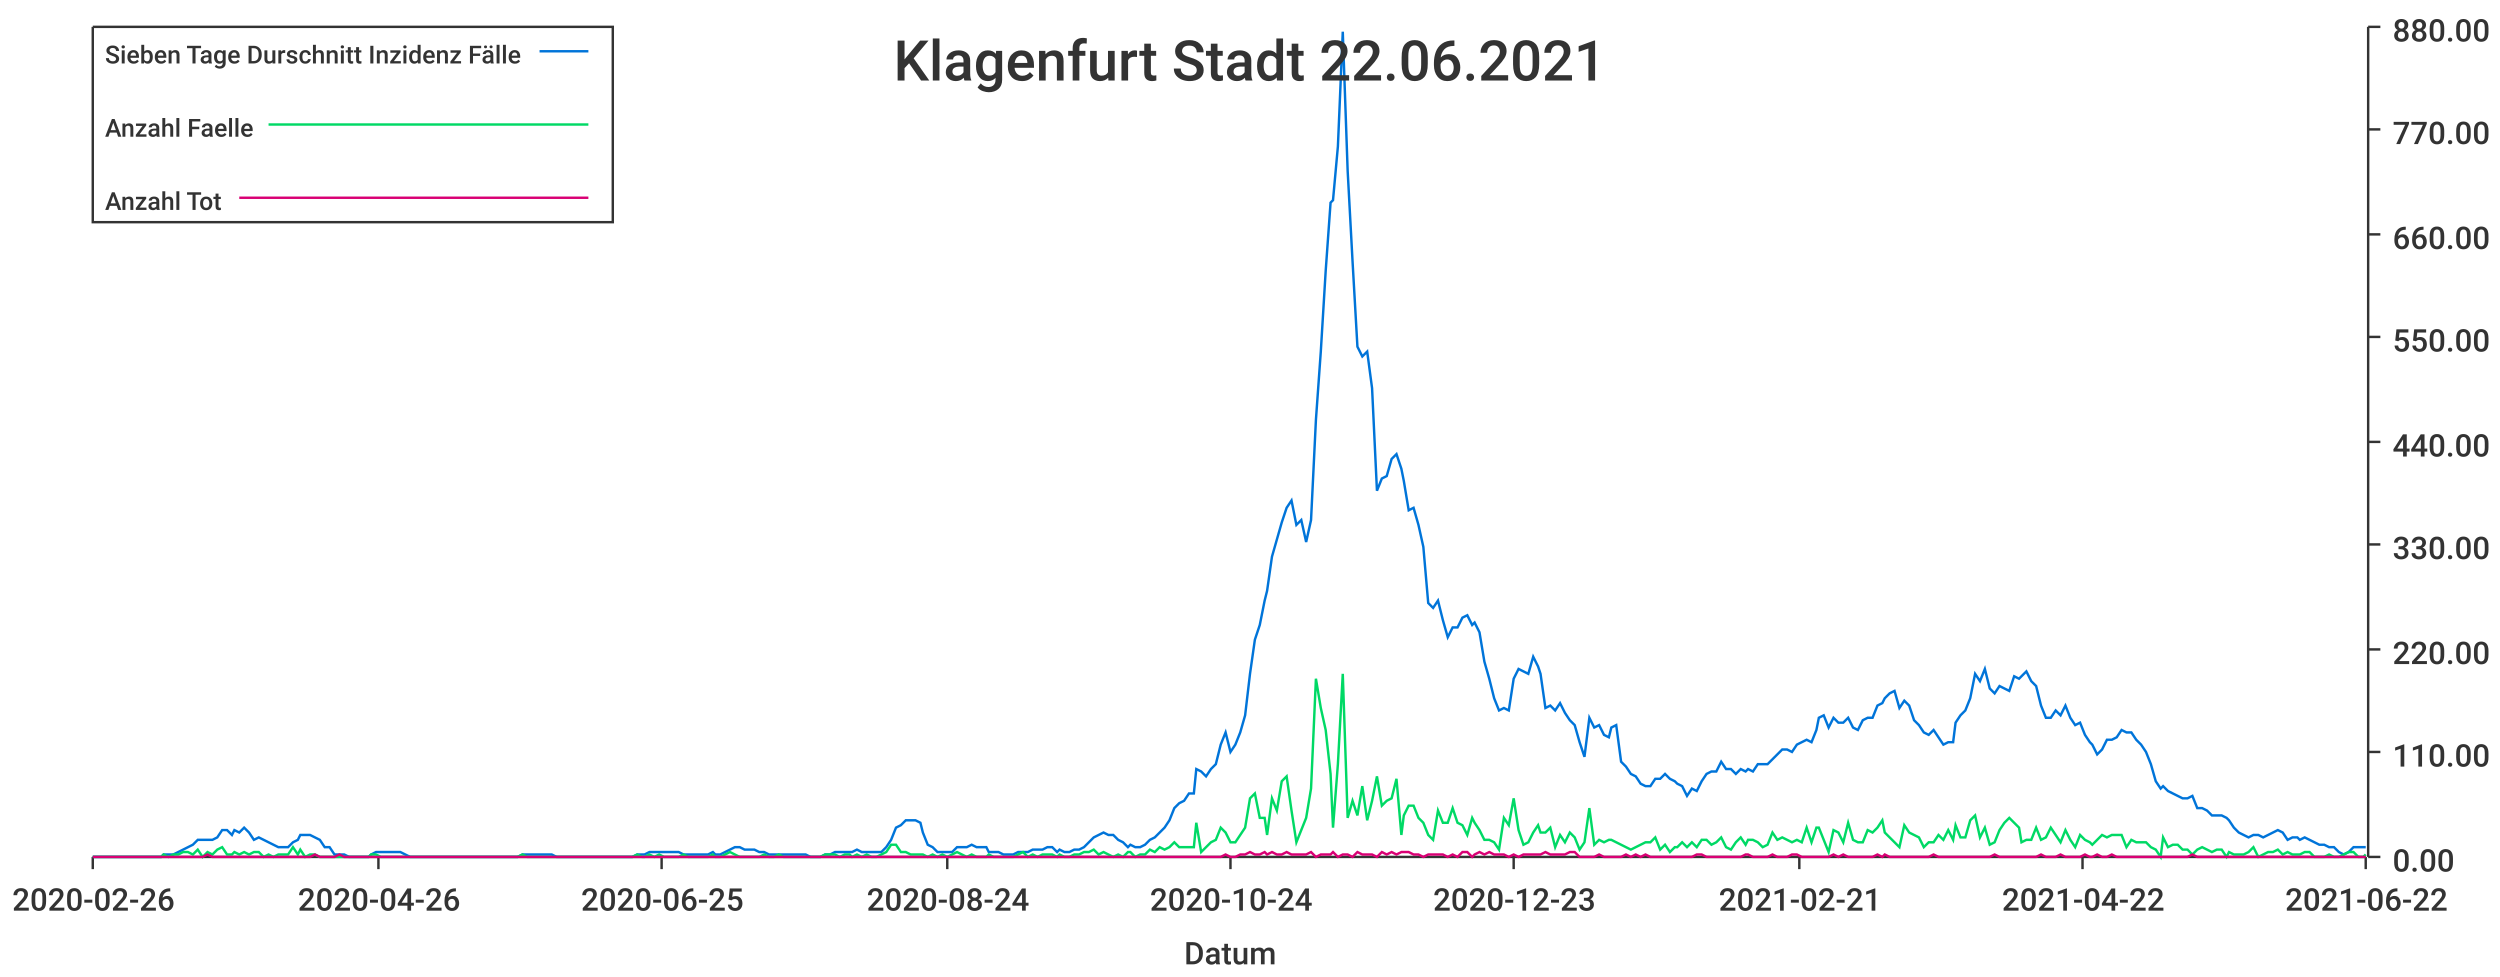
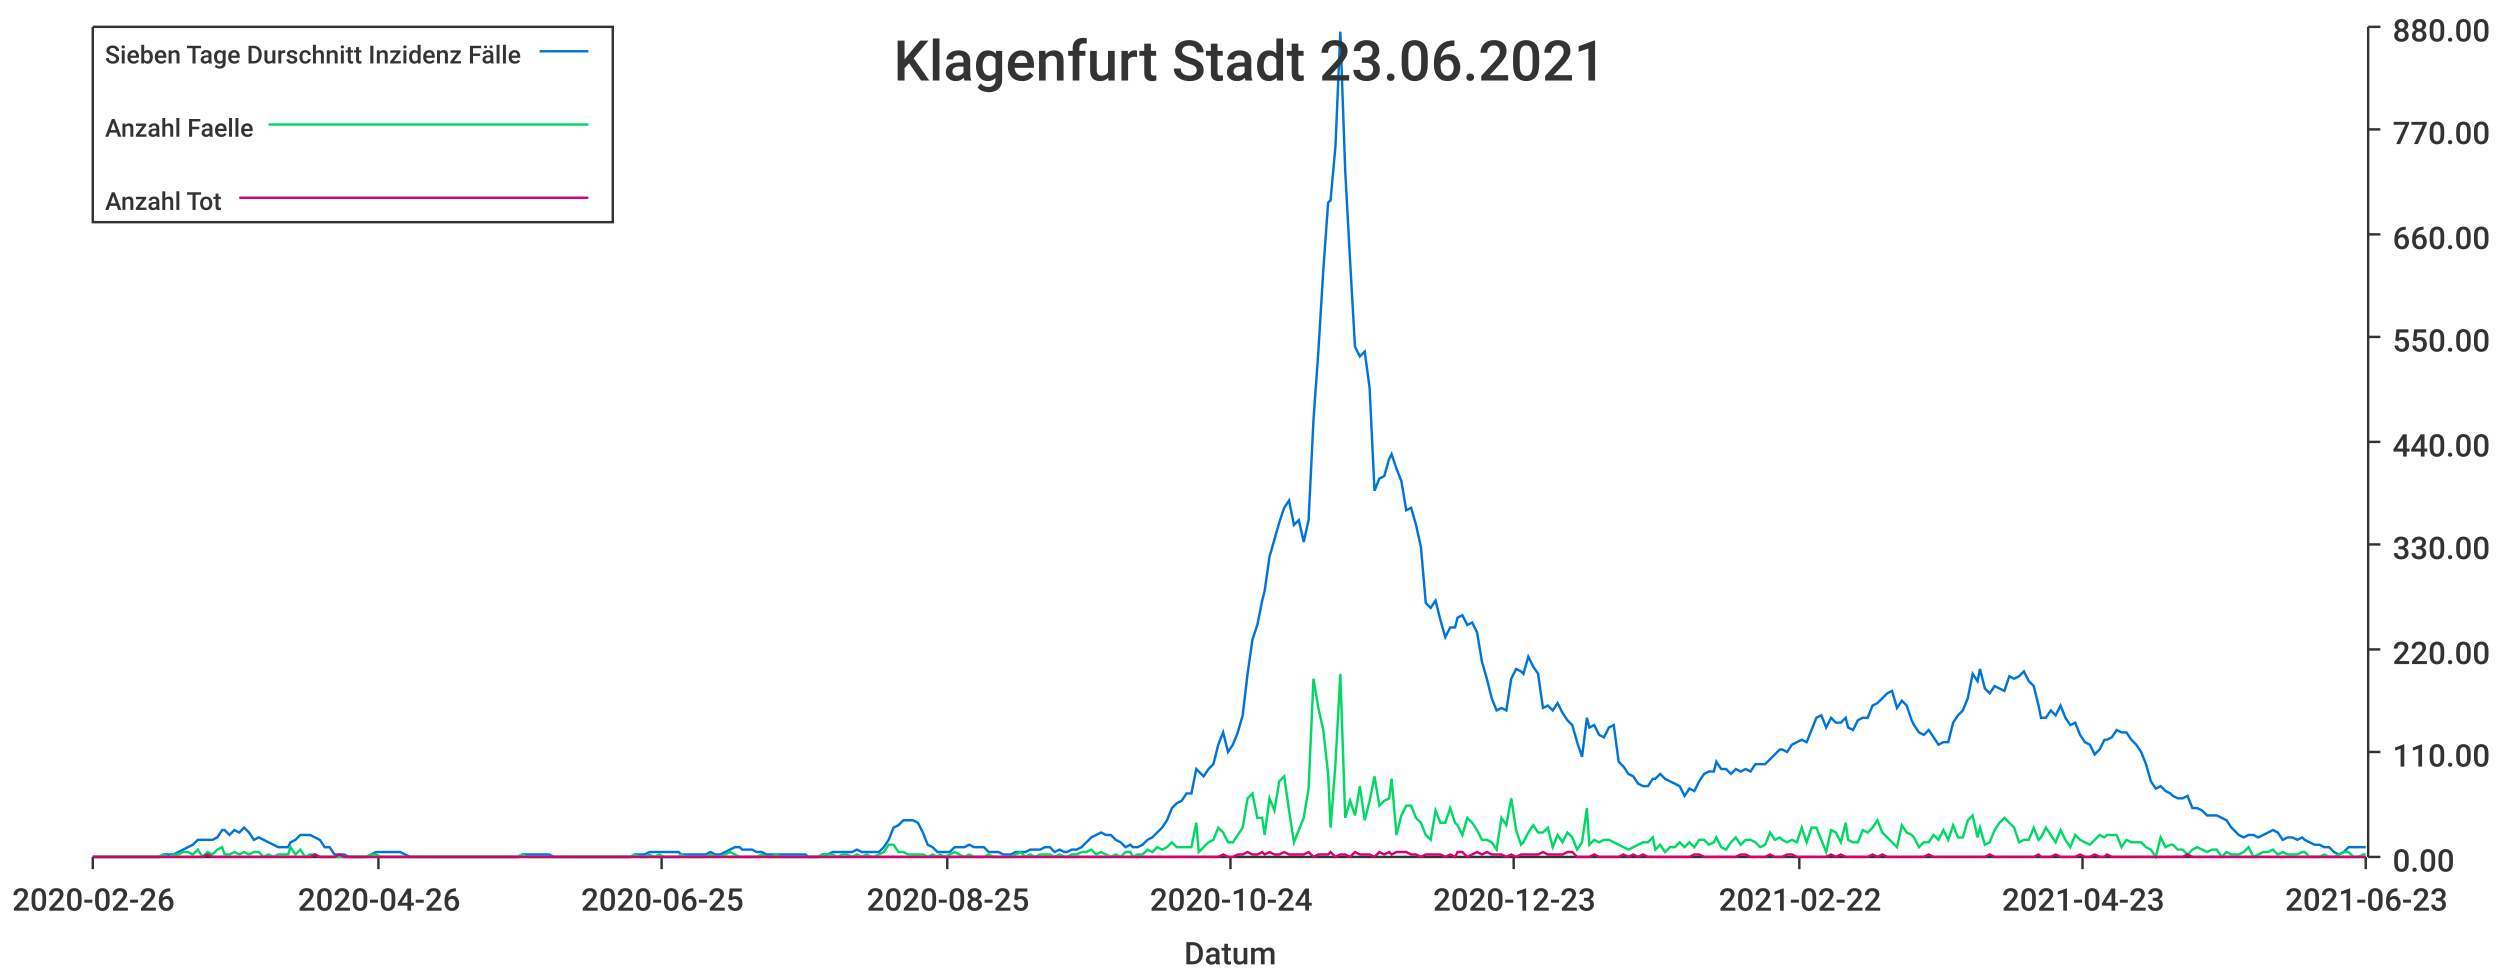
<svg xmlns="http://www.w3.org/2000/svg" width="1024" height="400">\n<path d="M 0 0 L 1024 0 L 1024 400 L 0 400 L 0 0" style="stroke-width:0;stroke:rgba(255,255,255,1.0);fill:rgba(255,255,255,1.0)" />
  <path d="M 38 11 L 969 11 L 969 351 L 38 351 L 38 11" style="stroke-width:0;stroke:rgba(255,255,255,1.0);fill:rgba(255,255,255,1.0)" />
  <path d="M 38 351 L 969 351" style="stroke-width:1;stroke:rgba(51,51,51,1.0);fill:none" />
  <path d="M 38 351 L 38 356" style="stroke-width:1;stroke:rgba(51,51,51,1.0);fill:none" />
  <text x="5" y="373" style="stroke-width:0;stroke:none;fill:rgba(51,51,51,1.0);font-size:12.8px;font-family:'Roboto Medium',sans-serif">2020-02-26</text>
  <path d="M 155 351 L 155 356" style="stroke-width:1;stroke:rgba(51,51,51,1.0);fill:none" />
  <text x="122" y="373" style="stroke-width:0;stroke:none;fill:rgba(51,51,51,1.0);font-size:12.8px;font-family:'Roboto Medium',sans-serif">2020-04-26</text>
  <path d="M 271 351 L 271 356" style="stroke-width:1;stroke:rgba(51,51,51,1.0);fill:none" />
  <text x="238" y="373" style="stroke-width:0;stroke:none;fill:rgba(51,51,51,1.0);font-size:12.8px;font-family:'Roboto Medium',sans-serif">2020-06-25</text>
  <path d="M 388 351 L 388 356" style="stroke-width:1;stroke:rgba(51,51,51,1.0);fill:none" />
-   <text x="355" y="373" style="stroke-width:0;stroke:none;fill:rgba(51,51,51,1.0);font-size:12.8px;font-family:'Roboto Medium',sans-serif">2020-08-24</text>
+   <text x="355" y="373" style="stroke-width:0;stroke:none;fill:rgba(51,51,51,1.0);font-size:12.8px;font-family:'Roboto Medium',sans-serif">2020-08-25</text>
  <path d="M 504 351 L 504 356" style="stroke-width:1;stroke:rgba(51,51,51,1.0);fill:none" />
  <text x="471" y="373" style="stroke-width:0;stroke:none;fill:rgba(51,51,51,1.0);font-size:12.8px;font-family:'Roboto Medium',sans-serif">2020-10-24</text>
  <path d="M 620 351 L 620 356" style="stroke-width:1;stroke:rgba(51,51,51,1.0);fill:none" />
  <text x="587" y="373" style="stroke-width:0;stroke:none;fill:rgba(51,51,51,1.0);font-size:12.8px;font-family:'Roboto Medium',sans-serif">2020-12-23</text>
  <path d="M 737 351 L 737 356" style="stroke-width:1;stroke:rgba(51,51,51,1.0);fill:none" />
-   <text x="704" y="373" style="stroke-width:0;stroke:none;fill:rgba(51,51,51,1.0);font-size:12.8px;font-family:'Roboto Medium',sans-serif">2021-02-21</text>
+   <text x="704" y="373" style="stroke-width:0;stroke:none;fill:rgba(51,51,51,1.0);font-size:12.8px;font-family:'Roboto Medium',sans-serif">2021-02-22</text>
  <path d="M 853 351 L 853 356" style="stroke-width:1;stroke:rgba(51,51,51,1.0);fill:none" />
-   <text x="820" y="373" style="stroke-width:0;stroke:none;fill:rgba(51,51,51,1.0);font-size:12.8px;font-family:'Roboto Medium',sans-serif">2021-04-22</text>
+   <text x="820" y="373" style="stroke-width:0;stroke:none;fill:rgba(51,51,51,1.0);font-size:12.8px;font-family:'Roboto Medium',sans-serif">2021-04-23</text>
  <path d="M 969 351 L 969 356" style="stroke-width:1;stroke:rgba(51,51,51,1.0);fill:none" />
-   <text x="936" y="373" style="stroke-width:0;stroke:none;fill:rgba(51,51,51,1.0);font-size:12.8px;font-family:'Roboto Medium',sans-serif">2021-06-22</text>
+   <text x="936" y="373" style="stroke-width:0;stroke:none;fill:rgba(51,51,51,1.0);font-size:12.8px;font-family:'Roboto Medium',sans-serif">2021-06-23</text>
  <text x="485" y="395" style="stroke-width:0;stroke:none;fill:rgba(51,51,51,1.0);font-size:12.8px;font-family:'Roboto Medium',sans-serif">Datum</text>
  <path d="M 970 351 L 970 11" style="stroke-width:1;stroke:rgba(51,51,51,1.0);fill:none" />
  <path d="M 970 351 L 975 351" style="stroke-width:1;stroke:rgba(51,51,51,1.0);fill:none" />
  <text x="980" y="357" style="stroke-width:0;stroke:none;fill:rgba(51,51,51,1.0);font-size:12.8px;font-family:'Roboto Medium',sans-serif">0.00</text>
  <path d="M 970 308 L 975 308" style="stroke-width:1;stroke:rgba(51,51,51,1.0);fill:none" />
  <text x="980" y="314" style="stroke-width:0;stroke:none;fill:rgba(51,51,51,1.0);font-size:12.8px;font-family:'Roboto Medium',sans-serif">110.00</text>
  <path d="M 970 266 L 975 266" style="stroke-width:1;stroke:rgba(51,51,51,1.0);fill:none" />
  <text x="980" y="272" style="stroke-width:0;stroke:none;fill:rgba(51,51,51,1.0);font-size:12.8px;font-family:'Roboto Medium',sans-serif">220.00</text>
  <path d="M 970 223 L 975 223" style="stroke-width:1;stroke:rgba(51,51,51,1.0);fill:none" />
  <text x="980" y="229" style="stroke-width:0;stroke:none;fill:rgba(51,51,51,1.0);font-size:12.8px;font-family:'Roboto Medium',sans-serif">330.00</text>
  <path d="M 970 181 L 975 181" style="stroke-width:1;stroke:rgba(51,51,51,1.0);fill:none" />
  <text x="980" y="187" style="stroke-width:0;stroke:none;fill:rgba(51,51,51,1.0);font-size:12.8px;font-family:'Roboto Medium',sans-serif">440.00</text>
  <path d="M 970 138 L 975 138" style="stroke-width:1;stroke:rgba(51,51,51,1.0);fill:none" />
  <text x="980" y="144" style="stroke-width:0;stroke:none;fill:rgba(51,51,51,1.0);font-size:12.8px;font-family:'Roboto Medium',sans-serif">550.00</text>
  <path d="M 970 96 L 975 96" style="stroke-width:1;stroke:rgba(51,51,51,1.0);fill:none" />
  <text x="980" y="102" style="stroke-width:0;stroke:none;fill:rgba(51,51,51,1.0);font-size:12.8px;font-family:'Roboto Medium',sans-serif">660.00</text>
  <path d="M 970 53 L 975 53" style="stroke-width:1;stroke:rgba(51,51,51,1.0);fill:none" />
  <text x="980" y="59" style="stroke-width:0;stroke:none;fill:rgba(51,51,51,1.0);font-size:12.8px;font-family:'Roboto Medium',sans-serif">770.00</text>
  <path d="M 970 11 L 975 11" style="stroke-width:1;stroke:rgba(51,51,51,1.0);fill:none" />
  <text x="980" y="17" style="stroke-width:0;stroke:none;fill:rgba(51,51,51,1.0);font-size:12.8px;font-family:'Roboto Medium',sans-serif">880.00</text>
-   <path d="M 38 351 L 40 351 L 42 351 L 44 351 L 46 351 L 48 351 L 50 351 L 52 351 L 54 351 L 56 351 L 58 351 L 60 351 L 62 351 L 64 351 L 66 351 L 67 350 L 69 350 L 71 350 L 73 349 L 75 348 L 77 347 L 79 346 L 81 344 L 83 344 L 85 344 L 87 344 L 89 343 L 91 340 L 93 340 L 95 342 L 96 340 L 98 341 L 100 339 L 102 341 L 104 344 L 106 343 L 108 344 L 110 345 L 112 346 L 114 347 L 116 347 L 118 347 L 120 345 L 122 344 L 123 342 L 125 342 L 127 342 L 129 343 L 131 344 L 133 347 L 135 347 L 137 350 L 139 350 L 141 350 L 143 351 L 145 351 L 147 351 L 149 351 L 151 351 L 152 350 L 154 349 L 156 349 L 158 349 L 160 349 L 162 349 L 164 349 L 166 350 L 168 351 L 170 351 L 172 351 L 174 351 L 176 351 L 178 351 L 180 351 L 181 351 L 183 351 L 185 351 L 187 351 L 189 351 L 191 351 L 193 351 L 195 351 L 197 351 L 199 351 L 201 351 L 203 351 L 205 351 L 207 351 L 208 351 L 210 351 L 212 351 L 214 350 L 216 350 L 218 350 L 220 350 L 222 350 L 224 350 L 226 350 L 228 351 L 230 351 L 232 351 L 234 351 L 236 351 L 237 351 L 239 351 L 241 351 L 243 351 L 245 351 L 247 351 L 249 351 L 251 351 L 253 351 L 255 351 L 257 351 L 259 351 L 261 350 L 263 350 L 264 350 L 266 349 L 268 349 L 270 349 L 272 349 L 274 349 L 276 349 L 278 349 L 280 350 L 282 350 L 284 350 L 286 350 L 288 350 L 290 350 L 292 349 L 293 350 L 295 350 L 297 349 L 299 348 L 301 347 L 303 347 L 305 348 L 307 348 L 309 348 L 311 349 L 313 349 L 315 350 L 317 350 L 319 350 L 321 350 L 322 350 L 324 350 L 326 350 L 328 350 L 330 350 L 332 351 L 334 351 L 336 351 L 338 350 L 340 350 L 342 349 L 344 349 L 346 349 L 348 349 L 349 349 L 351 348 L 353 349 L 355 349 L 357 349 L 359 349 L 361 349 L 363 347 L 365 344 L 367 339 L 369 338 L 371 336 L 373 336 L 375 336 L 377 337 L 378 341 L 380 346 L 382 347 L 384 349 L 386 349 L 388 349 L 390 349 L 392 347 L 394 347 L 396 347 L 398 346 L 400 347 L 402 347 L 404 347 L 405 349 L 407 349 L 409 349 L 411 350 L 413 350 L 415 350 L 417 349 L 419 349 L 421 349 L 423 348 L 425 348 L 427 348 L 429 347 L 431 347 L 433 349 L 434 348 L 436 349 L 438 349 L 440 348 L 442 348 L 444 347 L 446 345 L 448 343 L 450 342 L 452 341 L 454 342 L 456 342 L 458 344 L 460 345 L 462 347 L 463 346 L 465 347 L 467 347 L 469 346 L 471 344 L 473 343 L 475 341 L 477 339 L 479 336 L 481 331 L 483 329 L 485 328 L 487 325 L 489 325 L 490 315 L 492 316 L 494 318 L 496 315 L 498 313 L 500 305 L 502 300 L 504 308 L 506 305 L 508 300 L 510 293 L 512 276 L 514 262 L 516 256 L 518 246 L 519 242 L 521 228 L 523 221 L 525 214 L 527 208 L 529 205 L 531 215 L 533 213 L 535 222 L 537 213 L 539 172 L 541 144 L 543 111 L 545 83 L 546 82 L 548 60 L 550 13 L 552 70 L 554 107 L 556 142 L 558 146 L 560 144 L 562 159 L 564 201 L 566 196 L 568 195 L 570 188 L 572 186 L 574 192 L 575 197 L 577 209 L 579 208 L 581 215 L 583 224 L 585 247 L 587 249 L 589 246 L 591 254 L 593 261 L 595 257 L 597 257 L 599 253 L 601 252 L 603 256 L 604 255 L 606 259 L 608 271 L 610 278 L 612 286 L 614 291 L 616 290 L 618 291 L 620 278 L 622 274 L 624 275 L 626 276 L 628 269 L 630 273 L 631 276 L 633 290 L 635 289 L 637 291 L 639 288 L 641 292 L 643 295 L 645 297 L 647 304 L 649 310 L 651 294 L 653 298 L 655 297 L 657 301 L 659 302 L 660 298 L 662 297 L 664 312 L 666 314 L 668 317 L 670 318 L 672 321 L 674 322 L 676 322 L 678 319 L 680 319 L 682 317 L 684 319 L 686 320 L 687 321 L 689 322 L 691 326 L 693 323 L 695 324 L 697 320 L 699 317 L 701 316 L 703 316 L 705 312 L 707 315 L 709 315 L 711 317 L 713 315 L 715 316 L 716 315 L 718 316 L 720 313 L 722 313 L 724 313 L 726 311 L 728 309 L 730 307 L 732 307 L 734 308 L 736 305 L 738 304 L 740 303 L 742 304 L 744 299 L 745 294 L 747 293 L 749 298 L 751 294 L 753 296 L 755 296 L 757 294 L 759 298 L 761 299 L 763 295 L 765 294 L 767 294 L 769 289 L 771 288 L 772 286 L 774 284 L 776 283 L 778 290 L 780 287 L 782 289 L 784 295 L 786 297 L 788 300 L 790 301 L 792 299 L 794 302 L 796 305 L 798 304 L 800 304 L 801 296 L 803 293 L 805 291 L 807 286 L 809 276 L 811 279 L 813 274 L 815 282 L 817 284 L 819 281 L 821 282 L 823 283 L 825 277 L 827 278 L 828 277 L 830 275 L 832 279 L 834 281 L 836 289 L 838 294 L 840 294 L 842 291 L 844 293 L 846 289 L 848 294 L 850 297 L 852 296 L 854 301 L 856 304 L 857 305 L 859 309 L 861 307 L 863 303 L 865 303 L 867 302 L 869 299 L 871 300 L 873 300 L 875 303 L 877 305 L 879 308 L 881 313 L 883 320 L 885 323 L 886 322 L 888 324 L 890 325 L 892 326 L 894 327 L 896 327 L 898 326 L 900 331 L 902 331 L 904 332 L 906 334 L 908 334 L 910 334 L 912 335 L 913 336 L 915 339 L 917 341 L 919 342 L 921 343 L 923 342 L 925 342 L 927 343 L 929 342 L 931 341 L 933 340 L 935 341 L 937 344 L 939 343 L 941 343 L 942 344 L 944 343 L 946 344 L 948 345 L 950 346 L 952 346 L 954 347 L 956 347 L 958 349 L 960 350 L 962 349 L 964 347 L 966 347 L 968 347 L 969 347" style="stroke-width:1;stroke:rgba(0,116,217,1.0);fill:none" />
-   <path d="M 38 351 L 40 351 L 42 351 L 44 351 L 46 351 L 48 351 L 50 351 L 52 351 L 54 351 L 56 351 L 58 351 L 60 351 L 62 351 L 64 351 L 66 351 L 67 350 L 69 351 L 71 350 L 73 350 L 75 349 L 77 349 L 79 350 L 81 348 L 83 351 L 85 349 L 87 350 L 89 348 L 91 347 L 93 350 L 95 350 L 96 349 L 98 350 L 100 349 L 102 350 L 104 349 L 106 349 L 108 351 L 110 350 L 112 351 L 114 350 L 116 350 L 118 350 L 120 347 L 122 350 L 123 348 L 125 351 L 127 350 L 129 350 L 131 351 L 133 351 L 135 351 L 137 351 L 139 351 L 141 351 L 143 351 L 145 351 L 147 351 L 149 351 L 151 351 L 152 350 L 154 350 L 156 351 L 158 351 L 160 351 L 162 351 L 164 351 L 166 351 L 168 351 L 170 351 L 172 351 L 174 351 L 176 351 L 178 351 L 180 351 L 181 351 L 183 351 L 185 351 L 187 351 L 189 351 L 191 351 L 193 351 L 195 351 L 197 351 L 199 351 L 201 351 L 203 351 L 205 351 L 207 351 L 208 351 L 210 351 L 212 351 L 214 350 L 216 351 L 218 351 L 220 351 L 222 351 L 224 351 L 226 351 L 228 351 L 230 351 L 232 351 L 234 351 L 236 351 L 237 351 L 239 351 L 241 351 L 243 351 L 245 351 L 247 351 L 249 351 L 251 351 L 253 351 L 255 351 L 257 351 L 259 351 L 261 350 L 263 351 L 264 351 L 266 350 L 268 351 L 270 350 L 272 351 L 274 351 L 276 351 L 278 351 L 280 350 L 282 351 L 284 351 L 286 351 L 288 351 L 290 351 L 292 350 L 293 351 L 295 351 L 297 350 L 299 349 L 301 350 L 303 351 L 305 351 L 307 351 L 309 351 L 311 351 L 313 350 L 315 351 L 317 351 L 319 350 L 321 351 L 322 351 L 324 351 L 326 351 L 328 351 L 330 351 L 332 351 L 334 351 L 336 351 L 338 350 L 340 350 L 342 350 L 344 351 L 346 350 L 348 350 L 349 351 L 351 350 L 353 351 L 355 350 L 357 351 L 359 351 L 361 350 L 363 349 L 365 346 L 367 346 L 369 349 L 371 349 L 373 350 L 375 350 L 377 350 L 378 350 L 380 351 L 382 350 L 384 351 L 386 350 L 388 351 L 390 350 L 392 349 L 394 350 L 396 351 L 398 350 L 400 351 L 402 351 L 404 351 L 405 350 L 407 351 L 409 351 L 411 351 L 413 351 L 415 351 L 417 350 L 419 349 L 421 351 L 423 350 L 425 351 L 427 350 L 429 350 L 431 350 L 433 351 L 434 350 L 436 351 L 438 351 L 440 350 L 442 350 L 444 349 L 446 349 L 448 348 L 450 350 L 452 349 L 454 350 L 456 351 L 458 350 L 460 351 L 462 349 L 463 349 L 465 351 L 467 350 L 469 350 L 471 348 L 473 349 L 475 347 L 477 348 L 479 347 L 481 345 L 483 347 L 485 347 L 487 347 L 489 347 L 490 337 L 492 349 L 494 347 L 496 345 L 498 344 L 500 339 L 502 341 L 504 345 L 506 345 L 508 342 L 510 339 L 512 327 L 514 325 L 516 335 L 518 335 L 519 342 L 521 327 L 523 332 L 525 320 L 527 318 L 529 332 L 531 345 L 533 340 L 535 335 L 537 323 L 539 278 L 541 290 L 543 299 L 545 317 L 546 339 L 548 313 L 550 276 L 552 335 L 554 328 L 556 334 L 558 322 L 560 336 L 562 328 L 564 318 L 566 330 L 568 328 L 570 327 L 572 319 L 574 342 L 575 334 L 577 330 L 579 330 L 581 335 L 583 337 L 585 342 L 587 344 L 589 332 L 591 337 L 593 337 L 595 331 L 597 337 L 599 338 L 601 342 L 603 335 L 604 337 L 606 340 L 608 344 L 610 344 L 612 345 L 614 348 L 616 335 L 618 338 L 620 327 L 622 340 L 624 346 L 626 345 L 628 341 L 630 338 L 631 341 L 633 341 L 635 339 L 637 347 L 639 342 L 641 345 L 643 341 L 645 343 L 647 348 L 649 345 L 651 331 L 653 346 L 655 344 L 657 345 L 659 344 L 660 344 L 662 345 L 664 346 L 666 347 L 668 348 L 670 347 L 672 346 L 674 345 L 676 345 L 678 343 L 680 348 L 682 346 L 684 349 L 686 347 L 687 347 L 689 345 L 691 347 L 693 345 L 695 347 L 697 344 L 699 344 L 701 346 L 703 345 L 705 343 L 707 347 L 709 348 L 711 345 L 713 343 L 715 346 L 716 344 L 718 344 L 720 345 L 722 347 L 724 346 L 726 341 L 728 344 L 730 343 L 732 344 L 734 345 L 736 344 L 738 345 L 740 339 L 742 345 L 744 339 L 745 339 L 747 344 L 749 349 L 751 340 L 753 341 L 755 345 L 757 337 L 759 344 L 761 345 L 763 345 L 765 340 L 767 341 L 769 339 L 771 336 L 772 341 L 774 343 L 776 345 L 778 347 L 780 338 L 782 341 L 784 342 L 786 343 L 788 347 L 790 345 L 792 345 L 794 342 L 796 344 L 798 340 L 800 344 L 801 338 L 803 343 L 805 343 L 807 336 L 809 334 L 811 343 L 813 339 L 815 346 L 817 345 L 819 340 L 821 337 L 823 335 L 825 337 L 827 339 L 828 345 L 830 344 L 832 344 L 834 339 L 836 344 L 838 343 L 840 339 L 842 342 L 844 345 L 846 340 L 848 344 L 850 347 L 852 342 L 854 344 L 856 345 L 857 346 L 859 344 L 861 342 L 863 343 L 865 342 L 867 342 L 869 342 L 871 347 L 873 344 L 875 345 L 877 345 L 879 345 L 881 347 L 883 348 L 885 351 L 886 343 L 888 347 L 890 346 L 892 346 L 894 348 L 896 348 L 898 350 L 900 348 L 902 347 L 904 348 L 906 349 L 908 348 L 910 348 L 912 351 L 913 349 L 915 350 L 917 350 L 919 350 L 921 349 L 923 347 L 925 351 L 927 350 L 929 349 L 931 349 L 933 348 L 935 350 L 937 349 L 939 350 L 941 350 L 942 350 L 944 349 L 946 349 L 948 351 L 950 351 L 952 351 L 954 350 L 956 351 L 958 351 L 960 350 L 962 349 L 964 349 L 966 351 L 968 351 L 969 350" style="stroke-width:1;stroke:rgba(0,217,101,1.0);fill:none" />
-   <path d="M 38 351 L 40 351 L 42 351 L 44 351 L 46 351 L 48 351 L 50 351 L 52 351 L 54 351 L 56 351 L 58 351 L 60 351 L 62 351 L 64 351 L 66 351 L 67 351 L 69 351 L 71 351 L 73 351 L 75 351 L 77 351 L 79 351 L 81 351 L 83 351 L 85 350 L 87 351 L 89 351 L 91 351 L 93 351 L 95 351 L 96 351 L 98 351 L 100 351 L 102 351 L 104 351 L 106 351 L 108 351 L 110 351 L 112 351 L 114 351 L 116 351 L 118 351 L 120 351 L 122 351 L 123 351 L 125 351 L 127 351 L 129 350 L 131 351 L 133 351 L 135 351 L 137 351 L 139 350 L 141 351 L 143 351 L 145 351 L 147 351 L 149 351 L 151 351 L 152 351 L 154 351 L 156 351 L 158 351 L 160 351 L 162 351 L 164 351 L 166 351 L 168 351 L 170 351 L 172 351 L 174 351 L 176 351 L 178 351 L 180 351 L 181 351 L 183 351 L 185 351 L 187 351 L 189 351 L 191 351 L 193 351 L 195 351 L 197 351 L 199 351 L 201 351 L 203 351 L 205 351 L 207 351 L 208 351 L 210 351 L 212 351 L 214 351 L 216 351 L 218 351 L 220 351 L 222 351 L 224 351 L 226 351 L 228 351 L 230 351 L 232 351 L 234 351 L 236 351 L 237 351 L 239 351 L 241 351 L 243 351 L 245 351 L 247 351 L 249 351 L 251 351 L 253 351 L 255 351 L 257 351 L 259 351 L 261 351 L 263 351 L 264 351 L 266 351 L 268 351 L 270 351 L 272 351 L 274 351 L 276 351 L 278 351 L 280 351 L 282 351 L 284 351 L 286 351 L 288 351 L 290 351 L 292 351 L 293 351 L 295 351 L 297 351 L 299 351 L 301 351 L 303 351 L 305 351 L 307 351 L 309 351 L 311 351 L 313 351 L 315 351 L 317 351 L 319 351 L 321 351 L 322 351 L 324 351 L 326 351 L 328 351 L 330 351 L 332 351 L 334 351 L 336 351 L 338 351 L 340 351 L 342 351 L 344 351 L 346 351 L 348 351 L 349 351 L 351 351 L 353 351 L 355 351 L 357 351 L 359 351 L 361 351 L 363 351 L 365 351 L 367 351 L 369 351 L 371 351 L 373 351 L 375 351 L 377 351 L 378 351 L 380 351 L 382 351 L 384 351 L 386 351 L 388 351 L 390 351 L 392 351 L 394 351 L 396 351 L 398 351 L 400 351 L 402 351 L 404 351 L 405 351 L 407 351 L 409 351 L 411 351 L 413 351 L 415 351 L 417 351 L 419 351 L 421 351 L 423 351 L 425 351 L 427 351 L 429 351 L 431 351 L 433 351 L 434 351 L 436 351 L 438 351 L 440 351 L 442 351 L 444 351 L 446 351 L 448 351 L 450 351 L 452 351 L 454 351 L 456 351 L 458 351 L 460 351 L 462 351 L 463 351 L 465 351 L 467 351 L 469 351 L 471 351 L 473 351 L 475 351 L 477 351 L 479 351 L 481 351 L 483 351 L 485 351 L 487 351 L 489 351 L 490 351 L 492 351 L 494 351 L 496 351 L 498 351 L 500 351 L 502 350 L 504 351 L 506 351 L 508 350 L 510 350 L 512 349 L 514 350 L 516 350 L 518 349 L 519 350 L 521 349 L 523 350 L 525 350 L 527 349 L 529 350 L 531 350 L 533 350 L 535 350 L 537 349 L 539 351 L 541 350 L 543 350 L 545 350 L 546 349 L 548 351 L 550 350 L 552 350 L 554 351 L 556 349 L 558 350 L 560 350 L 562 350 L 564 351 L 566 349 L 568 350 L 570 349 L 572 350 L 574 349 L 575 349 L 577 349 L 579 350 L 581 350 L 583 351 L 585 350 L 587 350 L 589 350 L 591 350 L 593 351 L 595 350 L 597 351 L 599 349 L 601 349 L 603 351 L 604 350 L 606 349 L 608 350 L 610 349 L 612 350 L 614 350 L 616 350 L 618 351 L 620 350 L 622 351 L 624 350 L 626 350 L 628 350 L 630 350 L 631 350 L 633 349 L 635 350 L 637 350 L 639 350 L 641 350 L 643 349 L 645 349 L 647 351 L 649 351 L 651 351 L 653 351 L 655 350 L 657 351 L 659 351 L 660 351 L 662 351 L 664 351 L 666 350 L 668 351 L 670 350 L 672 351 L 674 350 L 676 351 L 678 351 L 680 351 L 682 351 L 684 351 L 686 351 L 687 351 L 689 351 L 691 351 L 693 351 L 695 350 L 697 350 L 699 351 L 701 351 L 703 351 L 705 351 L 707 351 L 709 351 L 711 351 L 713 351 L 715 350 L 716 350 L 718 351 L 720 351 L 722 351 L 724 351 L 726 350 L 728 351 L 730 351 L 732 351 L 734 350 L 736 350 L 738 351 L 740 351 L 742 351 L 744 351 L 745 351 L 747 351 L 749 351 L 751 350 L 753 351 L 755 350 L 757 351 L 759 351 L 761 351 L 763 351 L 765 351 L 767 351 L 769 350 L 771 351 L 772 350 L 774 351 L 776 351 L 778 351 L 780 351 L 782 351 L 784 351 L 786 351 L 788 351 L 790 351 L 792 350 L 794 351 L 796 351 L 798 351 L 800 351 L 801 351 L 803 351 L 805 351 L 807 351 L 809 351 L 811 351 L 813 351 L 815 351 L 817 350 L 819 351 L 821 351 L 823 351 L 825 351 L 827 351 L 828 351 L 830 351 L 832 351 L 834 351 L 836 350 L 838 351 L 840 351 L 842 351 L 844 350 L 846 351 L 848 351 L 850 351 L 852 351 L 854 350 L 856 351 L 857 351 L 859 350 L 861 351 L 863 351 L 865 350 L 867 351 L 869 351 L 871 351 L 873 351 L 875 351 L 877 351 L 879 351 L 881 351 L 883 351 L 885 351 L 886 351 L 888 351 L 890 351 L 892 351 L 894 351 L 896 351 L 898 350 L 900 351 L 902 351 L 904 351 L 906 351 L 908 351 L 910 351 L 912 351 L 913 351 L 915 351 L 917 351 L 919 351 L 921 351 L 923 351 L 925 351 L 927 351 L 929 351 L 931 351 L 933 351 L 935 351 L 937 351 L 939 351 L 941 351 L 942 351 L 944 351 L 946 351 L 948 351 L 950 351 L 952 351 L 954 351 L 956 351 L 958 351 L 960 351 L 962 351 L 964 351 L 966 351 L 968 351 L 969 351" style="stroke-width:1;stroke:rgba(217,0,116,1.0);fill:none" />
-   <text x="366" y="33" style="stroke-width:0;stroke:none;fill:rgba(51,51,51,1.0);font-size:23.0px;font-family:'Roboto Medium',sans-serif">Klagenfurt Stadt 22.06.2021</text>
+   <path d="M 38 351 L 40 351 L 42 351 L 44 351 L 46 351 L 48 351 L 50 351 L 52 351 L 54 351 L 56 351 L 58 351 L 60 351 L 62 351 L 64 351 L 65 351 L 67 350 L 69 350 L 71 350 L 73 349 L 75 348 L 77 347 L 79 346 L 81 344 L 83 344 L 85 344 L 87 344 L 89 343 L 91 340 L 92 340 L 94 342 L 96 340 L 98 341 L 100 339 L 102 341 L 104 344 L 106 343 L 108 344 L 110 345 L 112 346 L 114 347 L 116 347 L 118 347 L 119 345 L 121 344 L 123 342 L 125 342 L 127 342 L 129 343 L 131 344 L 133 347 L 135 347 L 137 350 L 139 350 L 141 350 L 143 351 L 145 351 L 146 351 L 148 351 L 150 351 L 152 350 L 154 349 L 156 349 L 158 349 L 160 349 L 162 349 L 164 349 L 166 350 L 168 351 L 170 351 L 171 351 L 173 351 L 175 351 L 177 351 L 179 351 L 181 351 L 183 351 L 185 351 L 187 351 L 189 351 L 191 351 L 193 351 L 195 351 L 197 351 L 198 351 L 200 351 L 202 351 L 204 351 L 206 351 L 208 351 L 210 351 L 212 351 L 214 350 L 216 350 L 218 350 L 220 350 L 222 350 L 224 350 L 225 350 L 227 351 L 229 351 L 231 351 L 233 351 L 235 351 L 237 351 L 239 351 L 241 351 L 243 351 L 245 351 L 247 351 L 249 351 L 251 351 L 252 351 L 254 351 L 256 351 L 258 351 L 260 350 L 262 350 L 264 350 L 266 349 L 268 349 L 270 349 L 272 349 L 274 349 L 276 349 L 278 349 L 279 350 L 281 350 L 283 350 L 285 350 L 287 350 L 289 350 L 291 349 L 293 350 L 295 350 L 297 349 L 299 348 L 301 347 L 303 347 L 304 348 L 306 348 L 308 348 L 310 349 L 312 349 L 314 350 L 316 350 L 318 350 L 320 350 L 322 350 L 324 350 L 326 350 L 328 350 L 330 350 L 331 351 L 333 351 L 335 351 L 337 350 L 339 350 L 341 349 L 343 349 L 345 349 L 347 349 L 349 349 L 351 348 L 353 349 L 355 349 L 357 349 L 358 349 L 360 349 L 362 347 L 364 344 L 366 339 L 368 338 L 370 336 L 372 336 L 374 336 L 376 337 L 378 341 L 380 346 L 382 347 L 384 349 L 385 349 L 387 349 L 389 349 L 391 347 L 393 347 L 395 347 L 397 346 L 399 347 L 401 347 L 403 347 L 405 349 L 407 349 L 409 349 L 411 350 L 412 350 L 414 350 L 416 349 L 418 349 L 420 349 L 422 348 L 424 348 L 426 348 L 428 347 L 430 347 L 432 349 L 434 348 L 436 349 L 437 349 L 439 348 L 441 348 L 443 347 L 445 345 L 447 343 L 449 342 L 451 341 L 453 342 L 455 342 L 457 344 L 459 345 L 461 347 L 463 346 L 464 347 L 466 347 L 468 346 L 470 344 L 472 343 L 474 341 L 476 339 L 478 336 L 480 331 L 482 329 L 484 328 L 486 325 L 488 325 L 490 315 L 491 316 L 493 318 L 495 315 L 497 313 L 499 305 L 501 300 L 503 308 L 505 305 L 507 300 L 509 293 L 511 276 L 513 262 L 515 256 L 517 246 L 518 242 L 520 228 L 522 221 L 524 214 L 526 208 L 528 205 L 530 215 L 532 213 L 534 222 L 536 213 L 538 172 L 540 144 L 542 111 L 544 83 L 545 82 L 547 60 L 549 13 L 551 70 L 553 107 L 555 142 L 557 146 L 559 144 L 561 159 L 563 201 L 565 196 L 567 195 L 569 188 L 570 186 L 572 192 L 574 197 L 576 209 L 578 208 L 580 215 L 582 224 L 584 247 L 586 249 L 588 246 L 590 254 L 592 261 L 594 257 L 596 257 L 597 253 L 599 252 L 601 256 L 603 255 L 605 259 L 607 271 L 609 278 L 611 286 L 613 291 L 615 290 L 617 291 L 619 278 L 621 274 L 623 275 L 624 276 L 626 269 L 628 273 L 630 276 L 632 290 L 634 289 L 636 291 L 638 288 L 640 292 L 642 295 L 644 297 L 646 304 L 648 310 L 650 294 L 651 298 L 653 297 L 655 301 L 657 302 L 659 298 L 661 297 L 663 312 L 665 314 L 667 317 L 669 318 L 671 321 L 673 322 L 675 322 L 677 319 L 678 319 L 680 317 L 682 319 L 684 320 L 686 321 L 688 322 L 690 326 L 692 323 L 694 324 L 696 320 L 698 317 L 700 316 L 702 316 L 703 312 L 705 315 L 707 315 L 709 317 L 711 315 L 713 316 L 715 315 L 717 316 L 719 313 L 721 313 L 723 313 L 725 311 L 727 309 L 729 307 L 730 307 L 732 308 L 734 305 L 736 304 L 738 303 L 740 304 L 742 299 L 744 294 L 746 293 L 748 298 L 750 294 L 752 296 L 754 296 L 756 294 L 757 298 L 759 299 L 761 295 L 763 294 L 765 294 L 767 289 L 769 288 L 771 286 L 773 284 L 775 283 L 777 290 L 779 287 L 781 289 L 783 295 L 784 297 L 786 300 L 788 301 L 790 299 L 792 302 L 794 305 L 796 304 L 798 304 L 800 296 L 802 293 L 804 291 L 806 286 L 808 276 L 810 279 L 811 274 L 813 282 L 815 284 L 817 281 L 819 282 L 821 283 L 823 277 L 825 278 L 827 277 L 829 275 L 831 279 L 833 281 L 835 289 L 836 294 L 838 294 L 840 291 L 842 293 L 844 289 L 846 294 L 848 297 L 850 296 L 852 301 L 854 304 L 856 305 L 858 309 L 860 307 L 862 303 L 863 303 L 865 302 L 867 299 L 869 300 L 871 300 L 873 303 L 875 305 L 877 308 L 879 313 L 881 320 L 883 323 L 885 322 L 887 324 L 889 325 L 890 326 L 892 327 L 894 327 L 896 326 L 898 331 L 900 331 L 902 332 L 904 334 L 906 334 L 908 334 L 910 335 L 912 336 L 914 339 L 916 341 L 917 342 L 919 343 L 921 342 L 923 342 L 925 343 L 927 342 L 929 341 L 931 340 L 933 341 L 935 344 L 937 343 L 939 343 L 941 344 L 943 343 L 944 344 L 946 345 L 948 346 L 950 346 L 952 347 L 954 347 L 956 349 L 958 350 L 960 349 L 962 347 L 964 347 L 966 347 L 968 347 L 969 347" style="stroke-width:1;stroke:rgba(0,116,217,1.0);fill:none" />
+   <path d="M 38 351 L 40 351 L 42 351 L 44 351 L 46 351 L 48 351 L 50 351 L 52 351 L 54 351 L 56 351 L 58 351 L 60 351 L 62 351 L 64 351 L 65 351 L 67 350 L 69 351 L 71 350 L 73 350 L 75 349 L 77 349 L 79 350 L 81 348 L 83 351 L 85 349 L 87 350 L 89 348 L 91 347 L 92 350 L 94 350 L 96 349 L 98 350 L 100 349 L 102 350 L 104 349 L 106 349 L 108 351 L 110 350 L 112 351 L 114 350 L 116 350 L 118 350 L 119 347 L 121 350 L 123 348 L 125 351 L 127 350 L 129 350 L 131 351 L 133 351 L 135 351 L 137 351 L 139 351 L 141 351 L 143 351 L 145 351 L 146 351 L 148 351 L 150 351 L 152 350 L 154 350 L 156 351 L 158 351 L 160 351 L 162 351 L 164 351 L 166 351 L 168 351 L 170 351 L 171 351 L 173 351 L 175 351 L 177 351 L 179 351 L 181 351 L 183 351 L 185 351 L 187 351 L 189 351 L 191 351 L 193 351 L 195 351 L 197 351 L 198 351 L 200 351 L 202 351 L 204 351 L 206 351 L 208 351 L 210 351 L 212 351 L 214 350 L 216 351 L 218 351 L 220 351 L 222 351 L 224 351 L 225 351 L 227 351 L 229 351 L 231 351 L 233 351 L 235 351 L 237 351 L 239 351 L 241 351 L 243 351 L 245 351 L 247 351 L 249 351 L 251 351 L 252 351 L 254 351 L 256 351 L 258 351 L 260 350 L 262 351 L 264 351 L 266 350 L 268 351 L 270 350 L 272 351 L 274 351 L 276 351 L 278 351 L 279 350 L 281 351 L 283 351 L 285 351 L 287 351 L 289 351 L 291 350 L 293 351 L 295 351 L 297 350 L 299 349 L 301 350 L 303 351 L 304 351 L 306 351 L 308 351 L 310 351 L 312 350 L 314 351 L 316 351 L 318 350 L 320 351 L 322 351 L 324 351 L 326 351 L 328 351 L 330 351 L 331 351 L 333 351 L 335 351 L 337 350 L 339 350 L 341 350 L 343 351 L 345 350 L 347 350 L 349 351 L 351 350 L 353 351 L 355 350 L 357 351 L 358 351 L 360 350 L 362 349 L 364 346 L 366 346 L 368 349 L 370 349 L 372 350 L 374 350 L 376 350 L 378 350 L 380 351 L 382 350 L 384 351 L 385 350 L 387 351 L 389 350 L 391 349 L 393 350 L 395 351 L 397 350 L 399 351 L 401 351 L 403 351 L 405 350 L 407 351 L 409 351 L 411 351 L 412 351 L 414 351 L 416 350 L 418 349 L 420 351 L 422 350 L 424 351 L 426 350 L 428 350 L 430 350 L 432 351 L 434 350 L 436 351 L 437 351 L 439 350 L 441 350 L 443 349 L 445 349 L 447 348 L 449 350 L 451 349 L 453 350 L 455 351 L 457 350 L 459 351 L 461 349 L 463 349 L 464 351 L 466 350 L 468 350 L 470 348 L 472 349 L 474 347 L 476 348 L 478 347 L 480 345 L 482 347 L 484 347 L 486 347 L 488 347 L 490 337 L 491 349 L 493 347 L 495 345 L 497 344 L 499 339 L 501 341 L 503 345 L 505 345 L 507 342 L 509 339 L 511 327 L 513 325 L 515 335 L 517 335 L 518 342 L 520 327 L 522 332 L 524 320 L 526 318 L 528 332 L 530 345 L 532 340 L 534 335 L 536 323 L 538 278 L 540 290 L 542 299 L 544 317 L 545 339 L 547 313 L 549 276 L 551 335 L 553 328 L 555 334 L 557 322 L 559 336 L 561 328 L 563 318 L 565 330 L 567 328 L 569 327 L 570 319 L 572 342 L 574 334 L 576 330 L 578 330 L 580 335 L 582 337 L 584 342 L 586 344 L 588 332 L 590 337 L 592 337 L 594 331 L 596 337 L 597 338 L 599 342 L 601 335 L 603 337 L 605 340 L 607 344 L 609 344 L 611 345 L 613 348 L 615 335 L 617 338 L 619 327 L 621 340 L 623 346 L 624 345 L 626 341 L 628 338 L 630 341 L 632 341 L 634 339 L 636 347 L 638 342 L 640 345 L 642 341 L 644 343 L 646 348 L 648 345 L 650 331 L 651 346 L 653 344 L 655 345 L 657 344 L 659 344 L 661 345 L 663 346 L 665 347 L 667 348 L 669 347 L 671 346 L 673 345 L 675 345 L 677 343 L 678 348 L 680 346 L 682 349 L 684 347 L 686 347 L 688 345 L 690 347 L 692 345 L 694 347 L 696 344 L 698 344 L 700 346 L 702 345 L 703 343 L 705 347 L 707 348 L 709 345 L 711 343 L 713 346 L 715 344 L 717 344 L 719 345 L 721 347 L 723 346 L 725 341 L 727 344 L 729 343 L 730 344 L 732 345 L 734 344 L 736 345 L 738 339 L 740 345 L 742 339 L 744 339 L 746 344 L 748 349 L 750 340 L 752 341 L 754 345 L 756 337 L 757 344 L 759 345 L 761 345 L 763 340 L 765 341 L 767 339 L 769 336 L 771 341 L 773 343 L 775 345 L 777 347 L 779 338 L 781 341 L 783 342 L 784 343 L 786 347 L 788 345 L 790 345 L 792 342 L 794 344 L 796 340 L 798 344 L 800 338 L 802 343 L 804 343 L 806 336 L 808 334 L 810 343 L 811 339 L 813 346 L 815 345 L 817 340 L 819 337 L 821 335 L 823 337 L 825 339 L 827 345 L 829 344 L 831 344 L 833 339 L 835 344 L 836 343 L 838 339 L 840 342 L 842 345 L 844 340 L 846 344 L 848 347 L 850 342 L 852 344 L 854 345 L 856 346 L 858 344 L 860 342 L 862 343 L 863 342 L 865 342 L 867 342 L 869 347 L 871 344 L 873 345 L 875 345 L 877 345 L 879 347 L 881 348 L 883 351 L 885 343 L 887 347 L 889 346 L 890 346 L 892 348 L 894 348 L 896 350 L 898 348 L 900 347 L 902 348 L 904 349 L 906 348 L 908 348 L 910 351 L 912 349 L 914 350 L 916 350 L 917 350 L 919 349 L 921 347 L 923 351 L 925 350 L 927 349 L 929 349 L 931 348 L 933 350 L 935 349 L 937 350 L 939 350 L 941 350 L 943 349 L 944 349 L 946 351 L 948 351 L 950 351 L 952 350 L 954 351 L 956 351 L 958 350 L 960 349 L 962 349 L 964 351 L 966 351 L 968 350 L 969 350" style="stroke-width:1;stroke:rgba(0,217,101,1.0);fill:none" />
+   <path d="M 38 351 L 40 351 L 42 351 L 44 351 L 46 351 L 48 351 L 50 351 L 52 351 L 54 351 L 56 351 L 58 351 L 60 351 L 62 351 L 64 351 L 65 351 L 67 351 L 69 351 L 71 351 L 73 351 L 75 351 L 77 351 L 79 351 L 81 351 L 83 351 L 85 350 L 87 351 L 89 351 L 91 351 L 92 351 L 94 351 L 96 351 L 98 351 L 100 351 L 102 351 L 104 351 L 106 351 L 108 351 L 110 351 L 112 351 L 114 351 L 116 351 L 118 351 L 119 351 L 121 351 L 123 351 L 125 351 L 127 351 L 129 350 L 131 351 L 133 351 L 135 351 L 137 351 L 139 350 L 141 351 L 143 351 L 145 351 L 146 351 L 148 351 L 150 351 L 152 351 L 154 351 L 156 351 L 158 351 L 160 351 L 162 351 L 164 351 L 166 351 L 168 351 L 170 351 L 171 351 L 173 351 L 175 351 L 177 351 L 179 351 L 181 351 L 183 351 L 185 351 L 187 351 L 189 351 L 191 351 L 193 351 L 195 351 L 197 351 L 198 351 L 200 351 L 202 351 L 204 351 L 206 351 L 208 351 L 210 351 L 212 351 L 214 351 L 216 351 L 218 351 L 220 351 L 222 351 L 224 351 L 225 351 L 227 351 L 229 351 L 231 351 L 233 351 L 235 351 L 237 351 L 239 351 L 241 351 L 243 351 L 245 351 L 247 351 L 249 351 L 251 351 L 252 351 L 254 351 L 256 351 L 258 351 L 260 351 L 262 351 L 264 351 L 266 351 L 268 351 L 270 351 L 272 351 L 274 351 L 276 351 L 278 351 L 279 351 L 281 351 L 283 351 L 285 351 L 287 351 L 289 351 L 291 351 L 293 351 L 295 351 L 297 351 L 299 351 L 301 351 L 303 351 L 304 351 L 306 351 L 308 351 L 310 351 L 312 351 L 314 351 L 316 351 L 318 351 L 320 351 L 322 351 L 324 351 L 326 351 L 328 351 L 330 351 L 331 351 L 333 351 L 335 351 L 337 351 L 339 351 L 341 351 L 343 351 L 345 351 L 347 351 L 349 351 L 351 351 L 353 351 L 355 351 L 357 351 L 358 351 L 360 351 L 362 351 L 364 351 L 366 351 L 368 351 L 370 351 L 372 351 L 374 351 L 376 351 L 378 351 L 380 351 L 382 351 L 384 351 L 385 351 L 387 351 L 389 351 L 391 351 L 393 351 L 395 351 L 397 351 L 399 351 L 401 351 L 403 351 L 405 351 L 407 351 L 409 351 L 411 351 L 412 351 L 414 351 L 416 351 L 418 351 L 420 351 L 422 351 L 424 351 L 426 351 L 428 351 L 430 351 L 432 351 L 434 351 L 436 351 L 437 351 L 439 351 L 441 351 L 443 351 L 445 351 L 447 351 L 449 351 L 451 351 L 453 351 L 455 351 L 457 351 L 459 351 L 461 351 L 463 351 L 464 351 L 466 351 L 468 351 L 470 351 L 472 351 L 474 351 L 476 351 L 478 351 L 480 351 L 482 351 L 484 351 L 486 351 L 488 351 L 490 351 L 491 351 L 493 351 L 495 351 L 497 351 L 499 351 L 501 350 L 503 351 L 505 351 L 507 350 L 509 350 L 511 349 L 513 350 L 515 350 L 517 349 L 518 350 L 520 349 L 522 350 L 524 350 L 526 349 L 528 350 L 530 350 L 532 350 L 534 350 L 536 349 L 538 351 L 540 350 L 542 350 L 544 350 L 545 349 L 547 351 L 549 350 L 551 350 L 553 351 L 555 349 L 557 350 L 559 350 L 561 350 L 563 351 L 565 349 L 567 350 L 569 349 L 570 350 L 572 349 L 574 349 L 576 349 L 578 350 L 580 350 L 582 351 L 584 350 L 586 350 L 588 350 L 590 350 L 592 351 L 594 350 L 596 351 L 597 349 L 599 349 L 601 351 L 603 350 L 605 349 L 607 350 L 609 349 L 611 350 L 613 350 L 615 350 L 617 351 L 619 350 L 621 351 L 623 350 L 624 350 L 626 350 L 628 350 L 630 350 L 632 349 L 634 350 L 636 350 L 638 350 L 640 350 L 642 349 L 644 349 L 646 351 L 648 351 L 650 351 L 651 351 L 653 350 L 655 351 L 657 351 L 659 351 L 661 351 L 663 351 L 665 350 L 667 351 L 669 350 L 671 351 L 673 350 L 675 351 L 677 351 L 678 351 L 680 351 L 682 351 L 684 351 L 686 351 L 688 351 L 690 351 L 692 351 L 694 350 L 696 350 L 698 351 L 700 351 L 702 351 L 703 351 L 705 351 L 707 351 L 709 351 L 711 351 L 713 350 L 715 350 L 717 351 L 719 351 L 721 351 L 723 351 L 725 350 L 727 351 L 729 351 L 730 351 L 732 350 L 734 350 L 736 351 L 738 351 L 740 351 L 742 351 L 744 351 L 746 351 L 748 351 L 750 350 L 752 351 L 754 350 L 756 351 L 757 351 L 759 351 L 761 351 L 763 351 L 765 351 L 767 350 L 769 351 L 771 350 L 773 351 L 775 351 L 777 351 L 779 351 L 781 351 L 783 351 L 784 351 L 786 351 L 788 351 L 790 350 L 792 351 L 794 351 L 796 351 L 798 351 L 800 351 L 802 351 L 804 351 L 806 351 L 808 351 L 810 351 L 811 351 L 813 351 L 815 350 L 817 351 L 819 351 L 821 351 L 823 351 L 825 351 L 827 351 L 829 351 L 831 351 L 833 351 L 835 350 L 836 351 L 838 351 L 840 351 L 842 350 L 844 351 L 846 351 L 848 351 L 850 351 L 852 350 L 854 351 L 856 351 L 858 350 L 860 351 L 862 351 L 863 350 L 865 351 L 867 351 L 869 351 L 871 351 L 873 351 L 875 351 L 877 351 L 879 351 L 881 351 L 883 351 L 885 351 L 887 351 L 889 351 L 890 351 L 892 351 L 894 351 L 896 350 L 898 351 L 900 351 L 902 351 L 904 351 L 906 351 L 908 351 L 910 351 L 912 351 L 914 351 L 916 351 L 917 351 L 919 351 L 921 351 L 923 351 L 925 351 L 927 351 L 929 351 L 931 351 L 933 351 L 935 351 L 937 351 L 939 351 L 941 351 L 943 351 L 944 351 L 946 351 L 948 351 L 950 351 L 952 351 L 954 351 L 956 351 L 958 351 L 960 351 L 962 351 L 964 351 L 966 351 L 968 351 L 969 351" style="stroke-width:1;stroke:rgba(217,0,116,1.0);fill:none" />
+   <text x="366" y="33" style="stroke-width:0;stroke:none;fill:rgba(51,51,51,1.0);font-size:23.0px;font-family:'Roboto Medium',sans-serif">Klagenfurt Stadt 23.06.2021</text>
  <path d="M 38 11 L 251 11 L 251 91 L 38 91 L 38 11" style="stroke-width:1;stroke:rgba(51,51,51,1.0);fill:rgba(255,255,255,1.0)" />
  <text x="43" y="26" style="stroke-width:0;stroke:none;fill:rgba(51,51,51,1.0);font-size:10.2px;font-family:'Roboto Medium',sans-serif">Sieben Tage Durschnitt Inzidenz Fälle</text>
  <path d="M 221 21 L 241 21" style="stroke-width:1;stroke:rgba(0,116,217,1.0);fill:none" />
  <text x="43" y="56" style="stroke-width:0;stroke:none;fill:rgba(51,51,51,1.0);font-size:10.2px;font-family:'Roboto Medium',sans-serif">Anzahl Faelle</text>
  <path d="M 110 51 L 241 51" style="stroke-width:1;stroke:rgba(0,217,101,1.0);fill:none" />
  <text x="43" y="86" style="stroke-width:0;stroke:none;fill:rgba(51,51,51,1.0);font-size:10.2px;font-family:'Roboto Medium',sans-serif">Anzahl Tot</text>
  <path d="M 98 81 L 241 81" style="stroke-width:1;stroke:rgba(217,0,116,1.0);fill:none" />
</svg>
